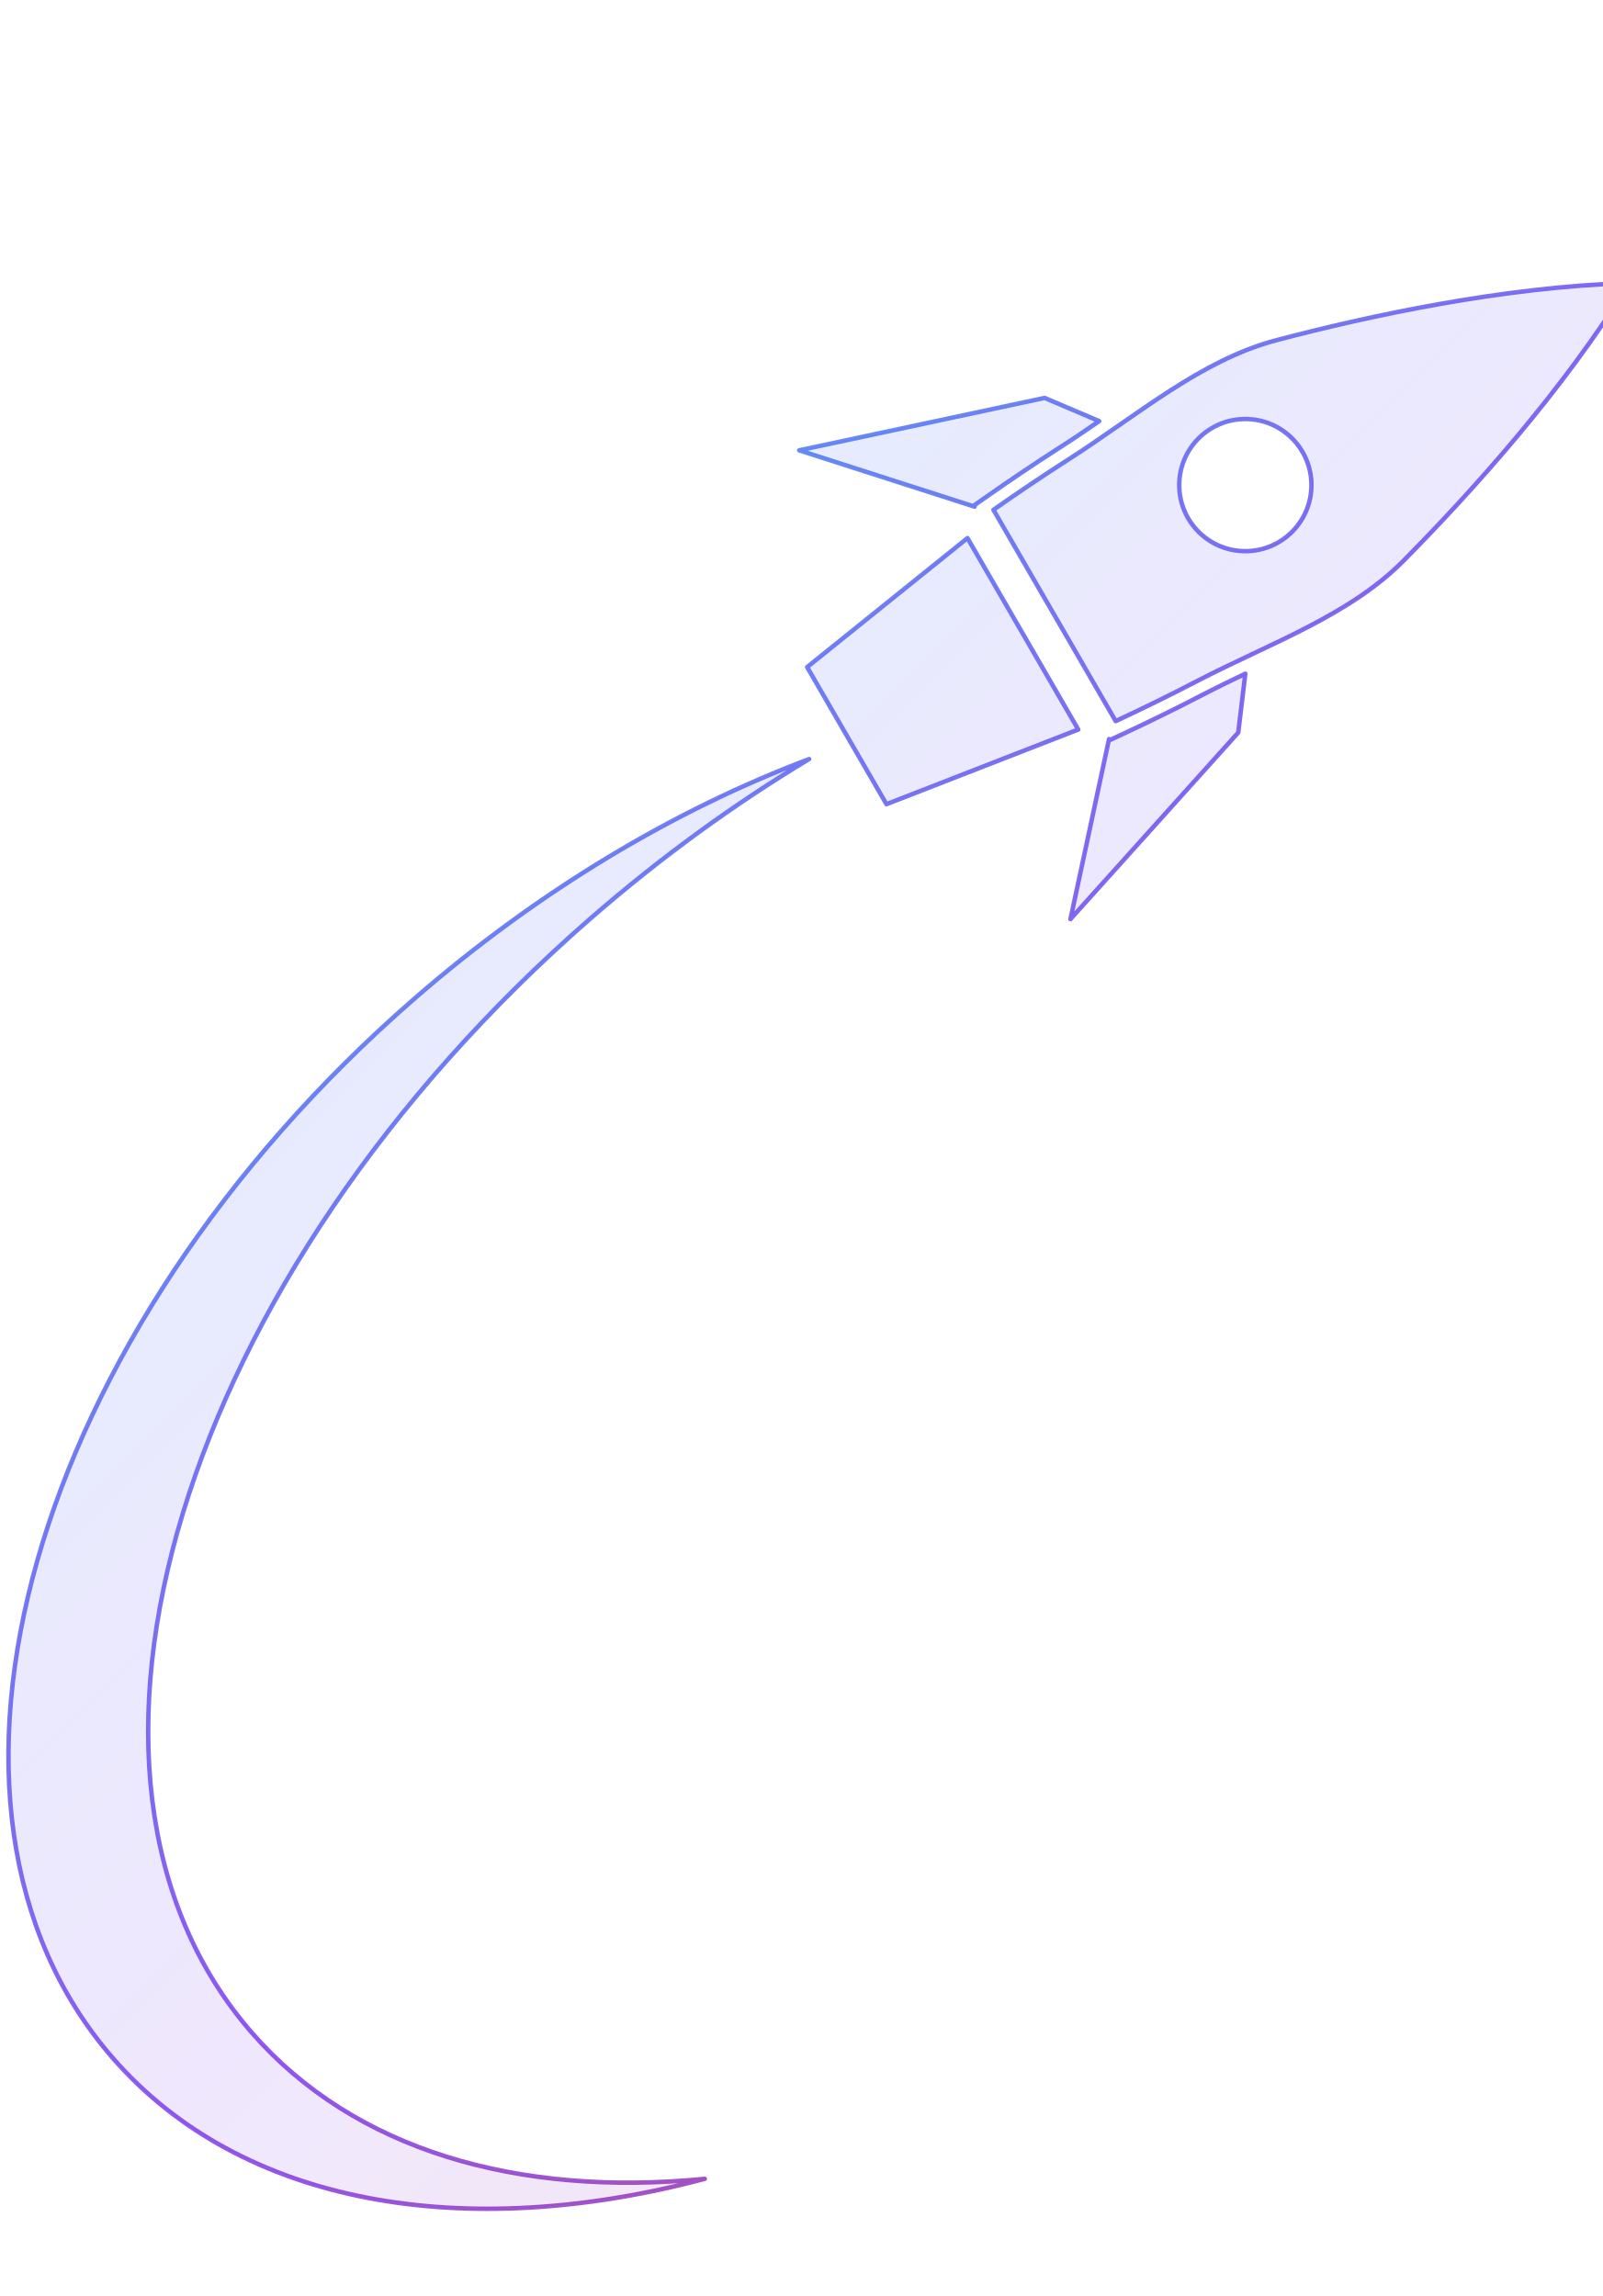
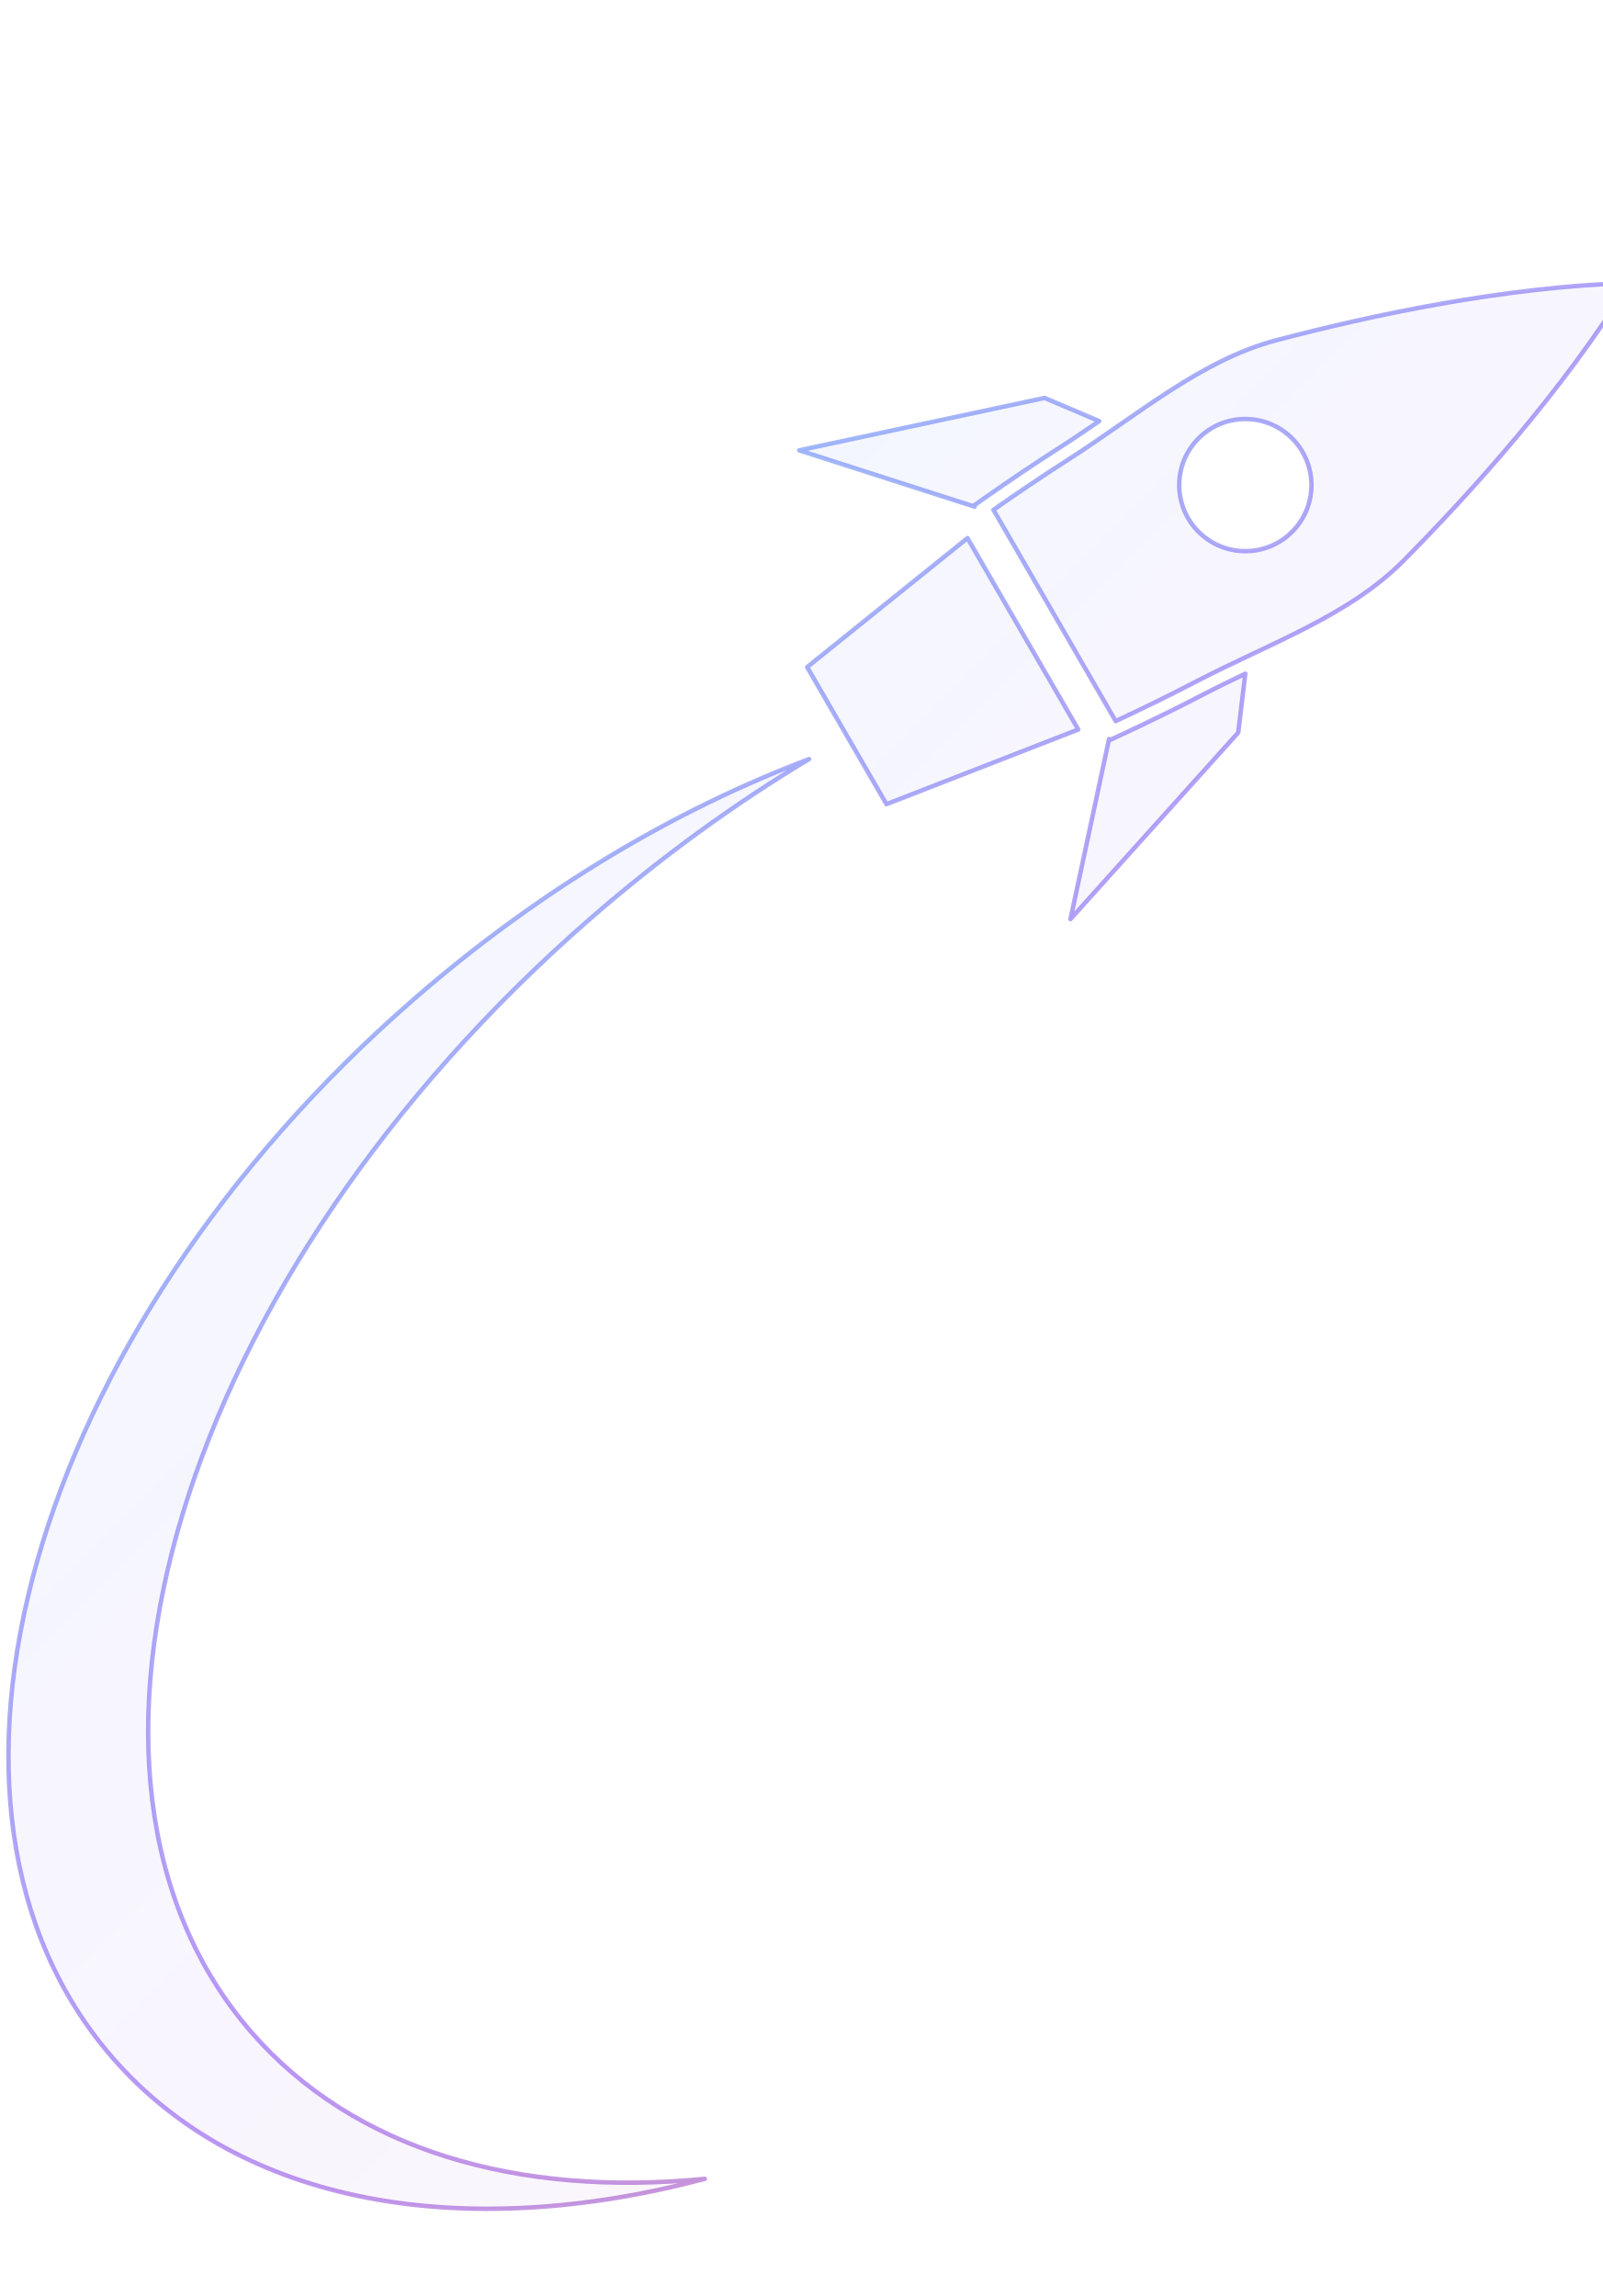
<svg xmlns="http://www.w3.org/2000/svg" viewBox="720 400 1200 1720" xml:space="preserve" id="svg2" version="1.1">
  <defs id="defs6">
    <linearGradient id="provinceFill" gradientUnits="userSpaceOnUse" x1="2000" y1="16000" x2="16000" y2="2000">
-       <stop offset="0%" stop-color="#00d4ff" stop-opacity="1" />
-       <stop offset="55%" stop-color="#7c3aed" stop-opacity="1" />
-       <stop offset="100%" stop-color="#dc2626" stop-opacity="1" />
+       <stop offset="0%" stop-color="#00d4ff" stop-opacity="0.8" />
+       <stop offset="55%" stop-color="#7c3aed" stop-opacity="0.8" />
+       <stop offset="100%" stop-color="#dc2626" stop-opacity="0.8" />
    </linearGradient>
    <linearGradient id="cornerFill" gradientUnits="userSpaceOnUse" x1="2000" y1="16000" x2="16000" y2="2000">
-       <stop offset="0%" stop-color="#00d4ff" stop-opacity="0.18" />
-       <stop offset="55%" stop-color="#7c3aed" stop-opacity="0.12" />
-       <stop offset="100%" stop-color="#dc2626" stop-opacity="0.10" />
+       <stop offset="0%" stop-color="#00d4ff" stop-opacity="0.08" />
+       <stop offset="55%" stop-color="#7c3aed" stop-opacity="0.05" />
+       <stop offset="100%" stop-color="#dc2626" stop-opacity="0.04" />
    </linearGradient>
    <linearGradient id="arcHighlight" gradientUnits="userSpaceOnUse" x1="2000" y1="9000" x2="16000" y2="9000">
      <stop offset="0%" stop-color="#00d4ff" />
      <stop offset="100%" stop-color="#7c3aed" />
    </linearGradient>
  </defs>
  <g transform="matrix(1.333333,0,0,-1.333333,0,2666.667)" id="g10">
    <g transform="scale(0.1)" id="g12">
      <g transform="scale(1.22699)" id="g14">
        <path id="path16" style="fill:none;fill-opacity:0;fill-rule:nonzero;stroke:none" d="M 16300,0 H 0 V 16300 H 16300 V 0" />
      </g>
-       <path id="path18" style="fill:url(#cornerFill);fill-opacity:1;fill-rule:nonzero;stroke:url(#provinceFill);stroke-width:25;stroke-opacity:0.85;stroke-linejoin:round;stroke-linecap:round" d="m 6813.86,5580.3 c -1258.8,1446 -406.33,4248.7 1904.07,6260.1 395.62,344.4 808.33,643.3 1227,894.8 C 9191.2,12450.7 8426.87,11997.7 7724.37,11386.1 5566.06,9507.1 4808.91,6843.8 6033.2,5437.5 6756.48,4606.8 8009.49,4400.6 9358.91,4758.3 8309.73,4655.4 7390.36,4918.1 6813.86,5580.3" />
-       <path id="path20" style="fill:url(#cornerFill);fill-opacity:1;fill-rule:nonzero;stroke:url(#provinceFill);stroke-width:25;stroke-opacity:0.85;stroke-linejoin:round;stroke-linecap:round" d="m 12160.1,13098.9 c -146.8,-76.3 -301,-152.1 -458.2,-225.4 l -68.6,-32 -3.7,6.3 -216.7,-1011.8 942.5,1048.1 39.7,330.8 c -78.6,-37.5 -158.1,-76 -235,-116" />
-       <path id="path22" style="fill:url(#cornerFill);fill-opacity:1;fill-rule:nonzero;stroke:url(#provinceFill);stroke-width:25;stroke-opacity:0.85;stroke-linejoin:round;stroke-linecap:round" d="m 11356.5,14487.9 c -139.4,-89.1 -281.9,-185 -423.9,-284.8 l -61.9,-43.5 3.7,-6.3 -985.24,316.5 1378.44,294.6 306.6,-130.5 c -71.7,-49.5 -144.7,-99.2 -217.7,-146" />
-       <path id="path24" style="fill:url(#cornerFill);fill-opacity:1;fill-rule:nonzero;stroke:url(#provinceFill);stroke-width:25;stroke-opacity:0.85;stroke-linejoin:round;stroke-linecap:round" d="m 10379.3,12481.7 1077.4,419.5 -622.3,1075.6 -900.69,-724.9 445.59,-770.2" />
-       <path id="path26" style="fill:url(#cornerFill);fill-opacity:1;fill-rule:nonzero;stroke:url(#provinceFill);stroke-width:25;stroke-opacity:0.85;stroke-linejoin:round;stroke-linecap:round" d="m 12395.1,13903.3 c -205,0 -371.2,166.3 -371.2,371.3 0,205 166.2,371.2 371.2,371.2 205.1,0 371.3,-166.2 371.3,-371.2 0,-205 -166.2,-371.3 -371.3,-371.3 z m 173.1,1184.9 c -421.8,-111.3 -777.8,-420.6 -1167.1,-669.9 -141.2,-90.4 -282.2,-185.3 -420.9,-282.8 l 343.4,-593.5 343.3,-593.6 c 153.7,71.7 306.3,146.6 455,223.9 410.2,213.3 855.7,367.7 1162.5,677.9 381.2,385.5 895.4,955.5 1268.1,1559.8 -709.6,-21.9 -1460.1,-183.5 -1984.3,-321.8" />
+       <path id="path18" style="fill:url(#cornerFill);fill-opacity:1;fill-rule:nonzero;stroke:url(#provinceFill);stroke-width:25;stroke-opacity:0.65;stroke-linejoin:round;stroke-linecap:round" d="m 6813.86,5580.3 c -1258.8,1446 -406.33,4248.7 1904.07,6260.1 395.62,344.4 808.33,643.3 1227,894.8 C 9191.2,12450.7 8426.87,11997.7 7724.37,11386.1 5566.06,9507.1 4808.91,6843.8 6033.2,5437.5 6756.48,4606.8 8009.49,4400.6 9358.91,4758.3 8309.73,4655.4 7390.36,4918.1 6813.86,5580.3" />
+       <path id="path20" style="fill:url(#cornerFill);fill-opacity:1;fill-rule:nonzero;stroke:url(#provinceFill);stroke-width:25;stroke-opacity:0.65;stroke-linejoin:round;stroke-linecap:round" d="m 12160.1,13098.9 c -146.8,-76.3 -301,-152.1 -458.2,-225.4 l -68.6,-32 -3.7,6.3 -216.7,-1011.8 942.5,1048.1 39.7,330.8 c -78.6,-37.5 -158.1,-76 -235,-116" />
+       <path id="path22" style="fill:url(#cornerFill);fill-opacity:1;fill-rule:nonzero;stroke:url(#provinceFill);stroke-width:25;stroke-opacity:0.65;stroke-linejoin:round;stroke-linecap:round" d="m 11356.5,14487.9 c -139.4,-89.1 -281.9,-185 -423.9,-284.8 l -61.9,-43.5 3.7,-6.3 -985.24,316.5 1378.44,294.6 306.6,-130.5 c -71.7,-49.5 -144.7,-99.2 -217.7,-146" />
+       <path id="path24" style="fill:url(#cornerFill);fill-opacity:1;fill-rule:nonzero;stroke:url(#provinceFill);stroke-width:25;stroke-opacity:0.65;stroke-linejoin:round;stroke-linecap:round" d="m 10379.3,12481.7 1077.4,419.5 -622.3,1075.6 -900.69,-724.9 445.59,-770.2" />
+       <path id="path26" style="fill:url(#cornerFill);fill-opacity:1;fill-rule:nonzero;stroke:url(#provinceFill);stroke-width:25;stroke-opacity:0.65;stroke-linejoin:round;stroke-linecap:round" d="m 12395.1,13903.3 c -205,0 -371.2,166.3 -371.2,371.3 0,205 166.2,371.2 371.2,371.2 205.1,0 371.3,-166.2 371.3,-371.2 0,-205 -166.2,-371.3 -371.3,-371.3 z m 173.1,1184.9 c -421.8,-111.3 -777.8,-420.6 -1167.1,-669.9 -141.2,-90.4 -282.2,-185.3 -420.9,-282.8 l 343.4,-593.5 343.3,-593.6 c 153.7,71.7 306.3,146.6 455,223.9 410.2,213.3 855.7,367.7 1162.5,677.9 381.2,385.5 895.4,955.5 1268.1,1559.8 -709.6,-21.9 -1460.1,-183.5 -1984.3,-321.8" />
    </g>
  </g>
</svg>
